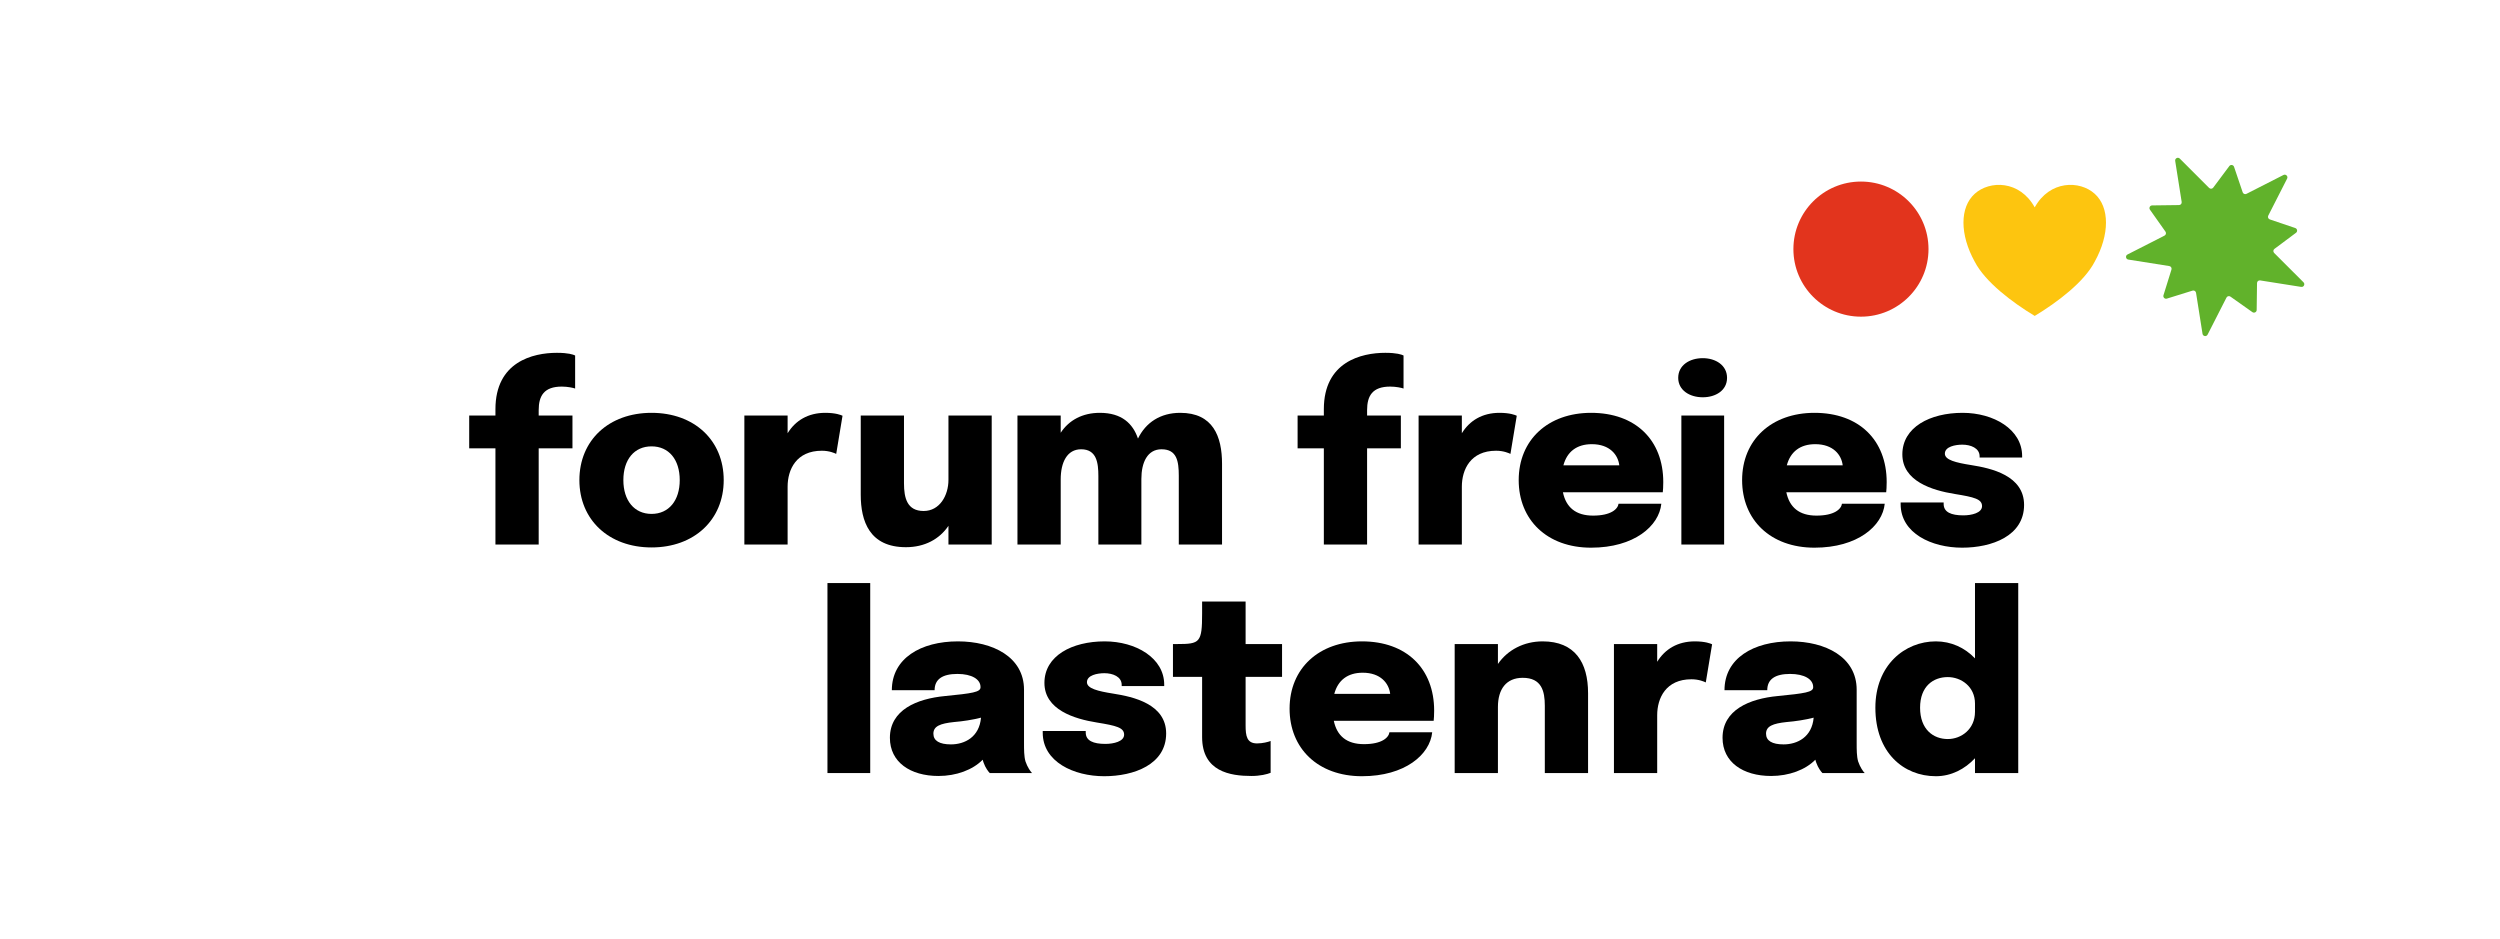
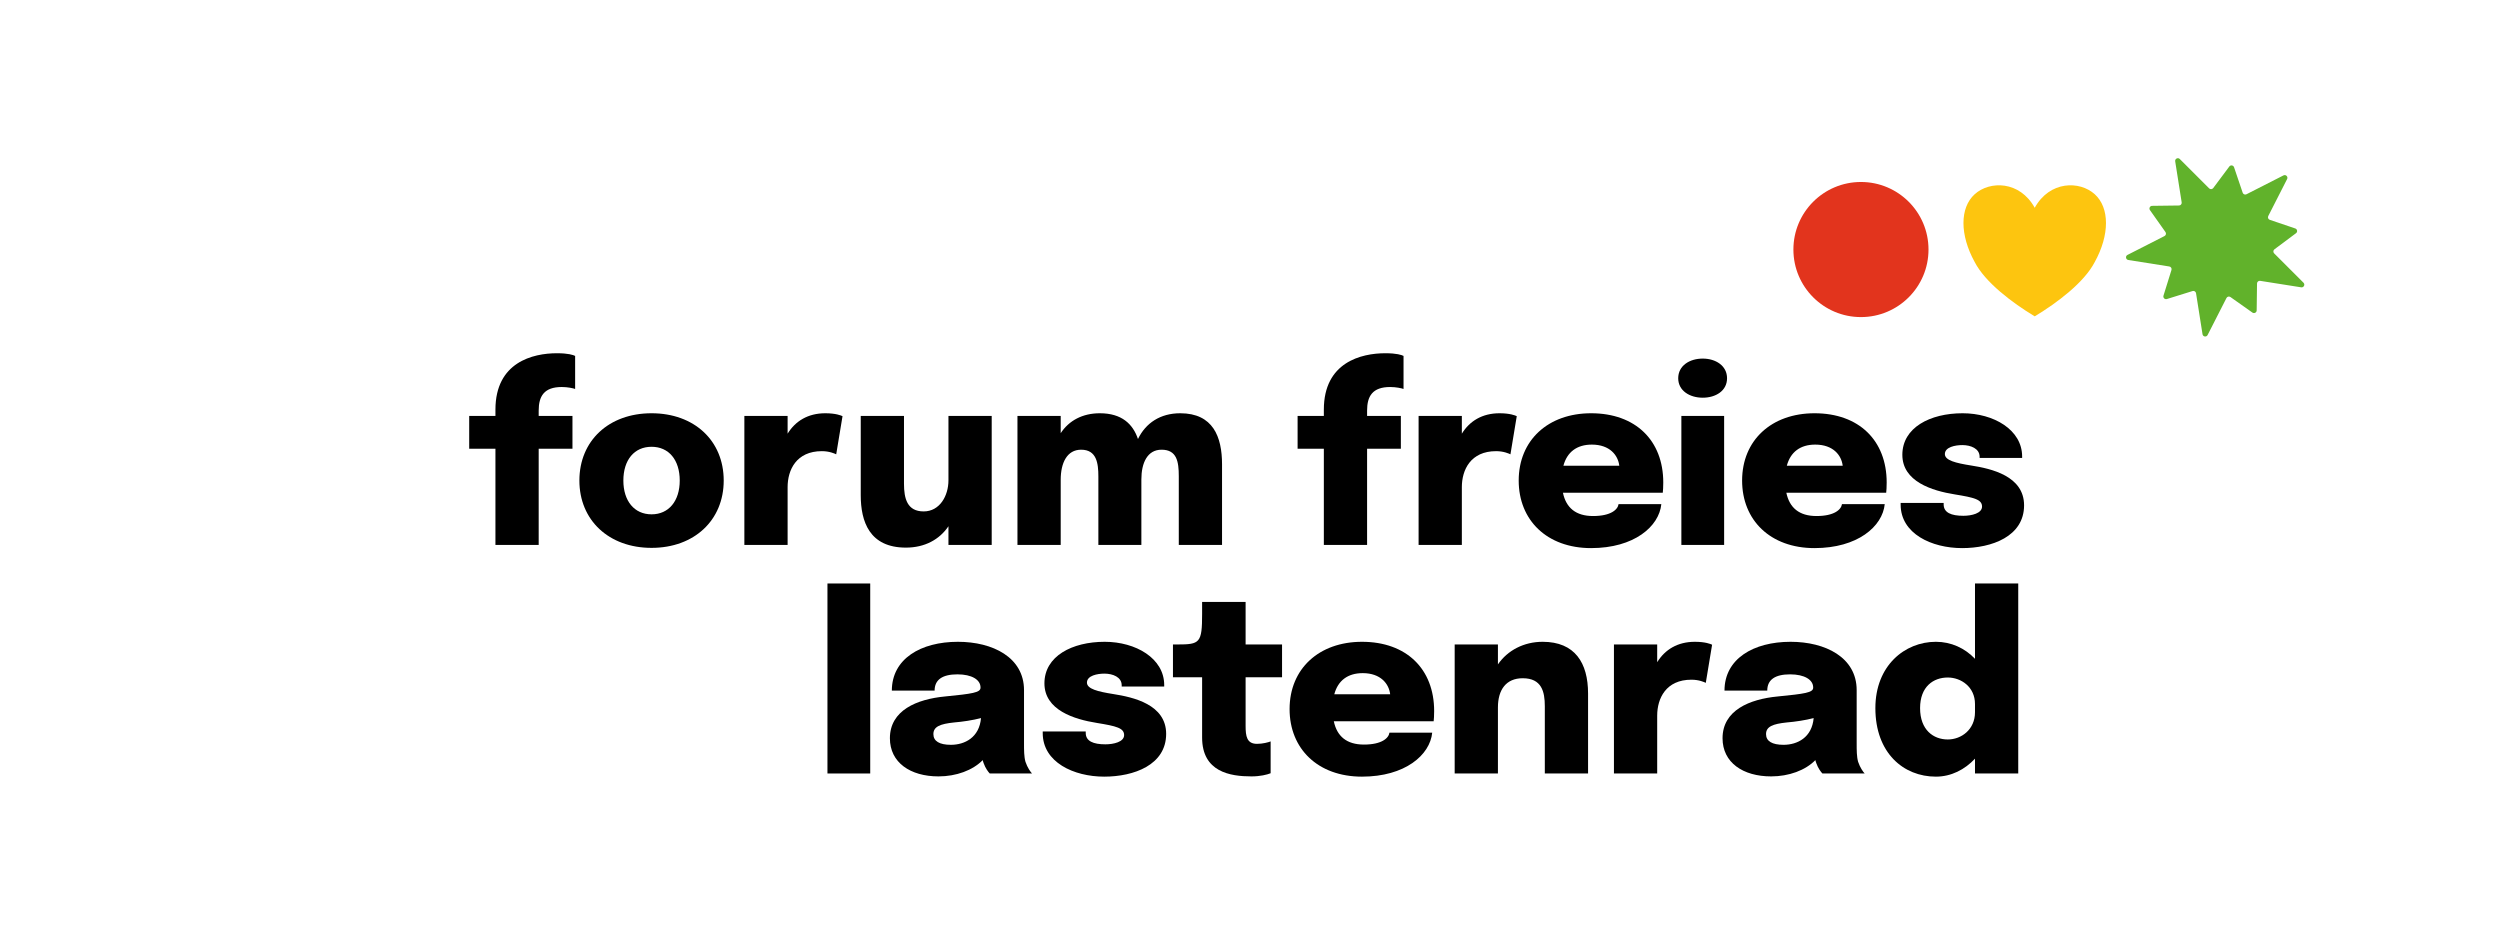
<svg xmlns="http://www.w3.org/2000/svg" width="100%" height="100%" viewBox="0 0 831 312" version="1.1" xml:space="preserve" style="fill-rule:evenodd;clip-rule:evenodd;stroke-linejoin:round;stroke-miterlimit:2;">
-   <rect id="forumfreieslastenrad" x="0.119" y="0.014" width="830.478" height="311.811" style="fill:none;" />
-   <g transform="matrix(1.61709,0,0,1.61709,-790.53,-877.54)">
+   <rect id="forumfreieslastenrad" x="0.119" y="0.155" width="830.478" height="311.811" style="fill:none;" />
+   <g transform="matrix(1.61709,0,0,1.61709,-790.53,-877.399)">
    <g transform="matrix(49.9432,0,0,49.9432,584.756,654.595)">
      <path d="M0.119,-0l0.178,-0l0,-0.396l0.139,-0l-0,-0.135l-0.139,-0l0,-0.022c0,-0.059 0.022,-0.097 0.095,-0.097c0.024,0 0.047,0.005 0.055,0.008l0,-0.136c-0.008,-0.004 -0.028,-0.011 -0.075,-0.011c-0.099,0 -0.253,0.037 -0.253,0.232l0,0.026l-0.108,-0l-0,0.135l0.108,-0l0,0.396Z" style="fill-rule:nonzero;" />
    </g>
    <g transform="matrix(49.9432,0,0,49.9432,606.507,654.595)">
      <path d="M0.326,0.012c0.176,0 0.297,-0.114 0.297,-0.277c0,-0.164 -0.121,-0.277 -0.297,-0.277c-0.176,0 -0.297,0.113 -0.297,0.277c0,0.163 0.121,0.277 0.297,0.277Zm0,-0.138c-0.071,0 -0.116,-0.055 -0.116,-0.139c0,-0.085 0.045,-0.139 0.116,-0.139c0.071,0 0.116,0.054 0.116,0.139c0,0.084 -0.045,0.139 -0.116,0.139Z" style="fill-rule:nonzero;" />
    </g>
    <g transform="matrix(49.9432,0,0,49.9432,639.07,654.595)">
      <path d="M0.056,-0l0.178,-0l0,-0.238c0,-0.071 0.036,-0.148 0.141,-0.148c0.031,0 0.053,0.01 0.059,0.013l0.026,-0.157c-0.006,-0.003 -0.028,-0.012 -0.071,-0.012c-0.071,0 -0.123,0.032 -0.155,0.084l0,-0.073l-0.178,-0l-0,0.531Z" style="fill-rule:nonzero;" />
    </g>
    <g transform="matrix(49.9432,0,0,49.9432,662.992,654.595)">
      <path d="M0.242,0.011c0.077,-0 0.138,-0.033 0.175,-0.088l-0,0.077l0.178,-0l-0,-0.531l-0.178,-0l-0,0.265c-0,0.064 -0.036,0.128 -0.102,0.128c-0.068,-0 -0.081,-0.053 -0.081,-0.114l-0,-0.279l-0.178,-0l-0,0.326c-0,0.109 0.036,0.216 0.186,0.216Z" style="fill-rule:nonzero;" />
    </g>
    <g transform="matrix(49.9432,0,0,49.9432,695.206,654.595)">
      <path d="M0.056,-0l0.178,-0l-0,-0.268c-0,-0.07 0.026,-0.124 0.084,-0.124c0.064,-0 0.071,0.056 0.071,0.11l-0,0.282l0.177,-0l-0,-0.27c-0,-0.068 0.025,-0.122 0.083,-0.122c0.063,-0 0.071,0.049 0.071,0.109l-0,0.283l0.178,-0l0,-0.332c0,-0.113 -0.037,-0.21 -0.172,-0.21c-0.082,0 -0.142,0.04 -0.174,0.106c-0.021,-0.062 -0.067,-0.106 -0.157,-0.106c-0.071,0 -0.127,0.03 -0.161,0.082l-0,-0.071l-0.178,-0l-0,0.531Z" style="fill-rule:nonzero;" />
    </g>
    <g transform="matrix(49.9432,0,0,49.9432,755.038,654.595)">
      <path d="M0.119,-0l0.178,-0l0,-0.396l0.139,-0l-0,-0.135l-0.139,-0l0,-0.022c0,-0.059 0.022,-0.097 0.095,-0.097c0.024,0 0.047,0.005 0.055,0.008l0,-0.136c-0.008,-0.004 -0.028,-0.011 -0.075,-0.011c-0.099,0 -0.253,0.037 -0.253,0.232l0,0.026l-0.108,-0l-0,0.135l0.108,-0l0,0.396Z" style="fill-rule:nonzero;" />
    </g>
    <g transform="matrix(49.9432,0,0,49.9432,777.662,654.595)">
      <path d="M0.056,-0l0.178,-0l0,-0.238c0,-0.071 0.036,-0.148 0.141,-0.148c0.031,0 0.053,0.01 0.059,0.013l0.026,-0.157c-0.006,-0.003 -0.028,-0.012 -0.071,-0.012c-0.071,0 -0.123,0.032 -0.155,0.084l0,-0.073l-0.178,-0l-0,0.531Z" style="fill-rule:nonzero;" />
    </g>
    <g transform="matrix(49.9432,0,0,49.9432,799.587,654.595)">
      <path d="M0.616,-0.168l-0.176,-0c-0.003,0.022 -0.031,0.049 -0.105,0.049c-0.071,0 -0.111,-0.034 -0.124,-0.096l0.411,0c0.001,-0.008 0.002,-0.024 0.002,-0.042c-0,-0.173 -0.114,-0.285 -0.297,-0.285c-0.177,0 -0.298,0.111 -0.298,0.277c0,0.163 0.116,0.278 0.298,0.278c0.177,-0 0.28,-0.089 0.289,-0.181Zm-0.286,-0.245c0.074,0 0.108,0.044 0.113,0.087l-0.23,-0c0.015,-0.056 0.055,-0.087 0.117,-0.087Z" style="fill-rule:nonzero;" />
    </g>
    <g transform="matrix(49.9432,0,0,49.9432,832.175,654.595)">
      <path d="M0.134,-0.606c0.053,0 0.1,-0.028 0.1,-0.08c0,-0.052 -0.047,-0.081 -0.1,-0.081c-0.054,0 -0.101,0.029 -0.101,0.081c0,0.051 0.047,0.08 0.101,0.08Zm-0.088,0.606l0.176,-0l0,-0.531l-0.176,-0l-0,0.531Z" style="fill-rule:nonzero;" />
    </g>
    <g transform="matrix(49.9432,0,0,49.9432,845.51,654.595)">
      <path d="M0.616,-0.168l-0.176,-0c-0.003,0.022 -0.031,0.049 -0.105,0.049c-0.071,0 -0.111,-0.034 -0.124,-0.096l0.411,0c0.001,-0.008 0.002,-0.024 0.002,-0.042c-0,-0.173 -0.114,-0.285 -0.297,-0.285c-0.177,0 -0.298,0.111 -0.298,0.277c0,0.163 0.116,0.278 0.298,0.278c0.177,-0 0.28,-0.089 0.289,-0.181Zm-0.286,-0.245c0.074,0 0.108,0.044 0.113,0.087l-0.23,-0c0.015,-0.056 0.055,-0.087 0.117,-0.087Z" style="fill-rule:nonzero;" />
    </g>
    <g transform="matrix(49.9432,0,0,49.9432,878.098,654.595)">
      <path d="M0.282,0.013c0.122,-0 0.255,-0.048 0.255,-0.176c-0,-0.121 -0.135,-0.151 -0.218,-0.164c-0.063,-0.01 -0.108,-0.021 -0.108,-0.047c-0,-0.029 0.043,-0.037 0.072,-0.037c0.034,-0 0.071,0.014 0.071,0.048l0,0.005l0.175,0l0,-0.006c0,-0.11 -0.117,-0.178 -0.245,-0.178c-0.134,0 -0.248,0.059 -0.248,0.171c0,0.11 0.122,0.148 0.216,0.163c0.08,0.013 0.112,0.021 0.112,0.05c0,0.028 -0.043,0.038 -0.077,0.038c-0.05,0 -0.081,-0.013 -0.081,-0.047l0,-0.006l-0.177,0l0,0.007c0,0.12 0.128,0.179 0.253,0.179Z" style="fill-rule:nonzero;" />
    </g>
    <g transform="matrix(49.9432,0,0,49.9432,655.801,701.572)">
      <rect x="0.063" y="-0.782" width="0.176" height="0.782" style="fill-rule:nonzero;" />
    </g>
    <g transform="matrix(49.9432,0,0,49.9432,670.084,701.572)">
      <path d="M0.234,0.012c0.073,-0 0.141,-0.025 0.182,-0.067c0.001,0.004 0.002,0.008 0.004,0.013c0.007,0.02 0.019,0.036 0.025,0.042l0.174,0c-0.006,-0.006 -0.019,-0.024 -0.027,-0.048c-0.006,-0.021 -0.006,-0.048 -0.006,-0.077l-0,-0.218c-0,-0.135 -0.129,-0.199 -0.272,-0.199c-0.153,0 -0.272,0.07 -0.272,0.201l0.176,0c0,-0.045 0.032,-0.067 0.094,-0.067c0.059,-0 0.095,0.022 0.095,0.054l-0,0.001c-0,0.02 -0.034,0.025 -0.146,0.036c-0.116,0.011 -0.227,0.057 -0.227,0.172c0,0.1 0.084,0.157 0.2,0.157Zm0.051,-0.13c-0.047,-0 -0.072,-0.015 -0.072,-0.044c0,-0.031 0.028,-0.042 0.085,-0.048c0.036,-0.003 0.076,-0.009 0.111,-0.018c-0.007,0.08 -0.067,0.11 -0.124,0.11Z" style="fill-rule:nonzero;" />
    </g>
    <g transform="matrix(49.9432,0,0,49.9432,701.748,701.572)">
      <path d="M0.282,0.013c0.122,-0 0.255,-0.048 0.255,-0.176c-0,-0.121 -0.135,-0.151 -0.218,-0.164c-0.063,-0.01 -0.108,-0.021 -0.108,-0.047c-0,-0.029 0.043,-0.037 0.072,-0.037c0.034,-0 0.071,0.014 0.071,0.048l0,0.005l0.175,0l0,-0.006c0,-0.11 -0.117,-0.178 -0.245,-0.178c-0.134,0 -0.248,0.059 -0.248,0.171c0,0.11 0.122,0.148 0.216,0.163c0.08,0.013 0.112,0.021 0.112,0.05c0,0.028 -0.043,0.038 -0.077,0.038c-0.05,0 -0.081,-0.013 -0.081,-0.047l0,-0.006l-0.177,0l0,0.007c0,0.12 0.128,0.179 0.253,0.179Z" style="fill-rule:nonzero;" />
    </g>
    <g transform="matrix(49.9432,0,0,49.9432,729.417,701.572)">
      <path d="M0.334,0.012c0.036,0 0.064,-0.007 0.079,-0.013l-0,-0.131c-0.01,0.004 -0.033,0.01 -0.056,0.01c-0.042,-0 -0.047,-0.031 -0.047,-0.074l0,-0.2l0.15,-0l0,-0.135l-0.15,-0l0,-0.175l-0.179,0l0,0.049c0,0.12 -0.009,0.126 -0.102,0.126l-0.018,-0l-0,0.135l0.12,-0l0,0.248c0,0.142 0.116,0.16 0.203,0.16Z" style="fill-rule:nonzero;" />
    </g>
    <g transform="matrix(49.9432,0,0,49.9432,752.491,701.572)">
      <path d="M0.616,-0.168l-0.176,-0c-0.003,0.022 -0.031,0.049 -0.105,0.049c-0.071,0 -0.111,-0.034 -0.124,-0.096l0.411,0c0.001,-0.008 0.002,-0.024 0.002,-0.042c-0,-0.173 -0.114,-0.285 -0.297,-0.285c-0.177,0 -0.298,0.111 -0.298,0.277c0,0.163 0.116,0.278 0.298,0.278c0.177,-0 0.28,-0.089 0.289,-0.181Zm-0.286,-0.245c0.074,0 0.108,0.044 0.113,0.087l-0.23,-0c0.015,-0.056 0.055,-0.087 0.117,-0.087Z" style="fill-rule:nonzero;" />
    </g>
    <g transform="matrix(49.9432,0,0,49.9432,785.078,701.572)">
      <path d="M0.056,-0l0.178,-0l-0,-0.272c-0,-0.073 0.034,-0.12 0.102,-0.12c0.078,-0 0.091,0.055 0.091,0.115l0,0.277l0.178,-0l0,-0.329c0,-0.126 -0.054,-0.213 -0.187,-0.213c-0.077,0 -0.144,0.035 -0.184,0.093l-0,-0.082l-0.178,-0l-0,0.531Z" style="fill-rule:nonzero;" />
    </g>
    <g transform="matrix(49.9432,0,0,49.9432,817.816,701.572)">
      <path d="M0.056,-0l0.178,-0l0,-0.238c0,-0.071 0.036,-0.148 0.141,-0.148c0.031,0 0.053,0.01 0.059,0.013l0.026,-0.157c-0.006,-0.003 -0.028,-0.012 -0.071,-0.012c-0.071,0 -0.123,0.032 -0.155,0.084l0,-0.073l-0.178,-0l-0,0.531Z" style="fill-rule:nonzero;" />
    </g>
    <g transform="matrix(49.9432,0,0,49.9432,841.239,701.572)">
      <path d="M0.234,0.012c0.073,-0 0.141,-0.025 0.182,-0.067c0.001,0.004 0.002,0.008 0.004,0.013c0.007,0.02 0.019,0.036 0.025,0.042l0.174,0c-0.006,-0.006 -0.019,-0.024 -0.027,-0.048c-0.006,-0.021 -0.006,-0.048 -0.006,-0.077l-0,-0.218c-0,-0.135 -0.129,-0.199 -0.272,-0.199c-0.153,0 -0.272,0.07 -0.272,0.201l0.176,0c0,-0.045 0.032,-0.067 0.094,-0.067c0.059,-0 0.095,0.022 0.095,0.054l-0,0.001c-0,0.02 -0.034,0.025 -0.146,0.036c-0.116,0.011 -0.227,0.057 -0.227,0.172c0,0.1 0.084,0.157 0.2,0.157Zm0.051,-0.13c-0.047,-0 -0.072,-0.015 -0.072,-0.044c0,-0.031 0.028,-0.042 0.085,-0.048c0.036,-0.003 0.076,-0.009 0.111,-0.018c-0.007,0.08 -0.067,0.11 -0.124,0.11Z" style="fill-rule:nonzero;" />
    </g>
    <g transform="matrix(49.9432,0,0,49.9432,872.903,701.572)">
      <path d="M0.278,0.013c0.063,-0 0.119,-0.029 0.161,-0.074l-0,0.061l0.178,-0l0,-0.782l-0.178,0l-0,0.31c-0.042,-0.044 -0.098,-0.07 -0.161,-0.07c-0.128,0 -0.249,0.098 -0.249,0.273c0,0.185 0.116,0.282 0.249,0.282Zm0.049,-0.153c-0.059,0 -0.114,-0.039 -0.114,-0.129c0,-0.089 0.055,-0.126 0.114,-0.126c0.055,-0 0.112,0.039 0.112,0.109l-0,0.034c-0,0.071 -0.056,0.112 -0.112,0.112Z" style="fill-rule:nonzero;" />
    </g>
  </g>
  <g>
-     <path d="M641.035,82.804c-0,-12.401 -10.054,-22.454 -22.455,-22.454c-12.4,-0 -22.453,10.053 -22.453,22.454c-0,12.402 10.053,22.455 22.453,22.455c12.401,-0 22.455,-10.053 22.455,-22.455" style="fill:#e2341d;" />
-     <path d="M676.34,68.926c4.987,-9.023 14.96,-9.023 19.947,-4.512c4.987,4.512 4.987,13.534 -0,22.556c-3.491,6.767 -12.467,13.534 -19.947,18.045c-7.48,-4.511 -16.456,-11.278 -19.946,-18.045c-4.987,-9.022 -4.987,-18.044 -0,-22.556c4.986,-4.511 14.96,-4.511 19.946,4.512Z" style="fill:#fdc50f;" />
-     <path d="M760.238,59.373l-6.27,12.3c-0.249,0.489 -0.007,1.084 0.512,1.26l8.469,2.869c0.685,0.232 0.829,1.14 0.249,1.573l-7.17,5.352c-0.44,0.327 -0.486,0.97 -0.098,1.357l9.757,9.757c0.616,0.617 0.084,1.661 -0.776,1.524l-13.635,-2.154c-0.541,-0.086 -1.032,0.329 -1.04,0.877l-0.117,8.945c-0.009,0.724 -0.828,1.141 -1.42,0.723l-7.3,-5.162c-0.447,-0.317 -1.072,-0.163 -1.321,0.326l-6.27,12.301c-0.397,0.776 -1.555,0.592 -1.691,-0.269l-2.154,-13.63c-0.086,-0.542 -0.632,-0.882 -1.156,-0.719l-8.541,2.657c-0.692,0.216 -1.342,-0.434 -1.127,-1.126l2.658,-8.54c0.163,-0.524 -0.176,-1.071 -0.718,-1.156l-13.631,-2.155c-0.861,-0.135 -1.045,-1.294 -0.269,-1.69l12.302,-6.271c0.488,-0.249 0.642,-0.873 0.325,-1.321l-5.161,-7.3c-0.419,-0.592 -0.002,-1.411 0.722,-1.42l8.946,-0.117c0.547,-0.007 0.961,-0.499 0.876,-1.041l-2.155,-13.633c-0.136,-0.861 0.909,-1.392 1.525,-0.776l9.757,9.756c0.388,0.389 1.029,0.342 1.358,-0.097l5.351,-7.171c0.434,-0.581 1.341,-0.437 1.573,0.25l2.869,8.468c0.176,0.519 0.772,0.761 1.261,0.512l12.299,-6.269c0.777,-0.396 1.606,0.434 1.211,1.21" style="fill:#61b22b;" />
+     <path d="M641.035,82.946c-0,-12.402 -10.054,-22.455 -22.455,-22.455c-12.4,-0 -22.453,10.053 -22.453,22.455c-0,12.401 10.053,22.454 22.453,22.454c12.401,0 22.455,-10.053 22.455,-22.454" style="fill:#e2341d;" />
+     <path d="M676.34,69.067c4.987,-9.023 14.96,-9.023 19.947,-4.512c4.987,4.512 4.987,13.534 -0,22.557c-3.491,6.766 -12.467,13.533 -19.947,18.044c-7.48,-4.511 -16.456,-11.278 -19.946,-18.044c-4.987,-9.023 -4.987,-18.045 -0,-22.557c4.986,-4.511 14.96,-4.511 19.946,4.512Z" style="fill:#fdc50f;" />
+     <path d="M760.238,59.514l-6.27,12.3c-0.249,0.489 -0.007,1.084 0.512,1.26l8.469,2.869c0.685,0.232 0.829,1.14 0.249,1.573l-7.17,5.352c-0.44,0.328 -0.486,0.97 -0.098,1.357l9.757,9.757c0.616,0.617 0.084,1.661 -0.776,1.525l-13.635,-2.154c-0.541,-0.086 -1.032,0.328 -1.04,0.876l-0.117,8.946c-0.009,0.723 -0.828,1.14 -1.42,0.722l-7.3,-5.162c-0.447,-0.317 -1.072,-0.163 -1.321,0.326l-6.27,12.301c-0.397,0.776 -1.555,0.592 -1.691,-0.269l-2.154,-13.63c-0.086,-0.542 -0.632,-0.882 -1.156,-0.719l-8.541,2.657c-0.692,0.216 -1.342,-0.434 -1.127,-1.126l2.658,-8.54c0.163,-0.524 -0.176,-1.071 -0.718,-1.156l-13.631,-2.155c-0.861,-0.135 -1.045,-1.294 -0.269,-1.69l12.302,-6.271c0.488,-0.249 0.642,-0.873 0.325,-1.321l-5.161,-7.3c-0.419,-0.592 -0.002,-1.411 0.722,-1.42l8.946,-0.117c0.547,-0.007 0.961,-0.499 0.876,-1.041l-2.155,-13.633c-0.136,-0.861 0.909,-1.392 1.525,-0.776l9.757,9.756c0.388,0.389 1.029,0.342 1.358,-0.097l5.351,-7.171c0.434,-0.58 1.341,-0.436 1.573,0.25l2.869,8.468c0.176,0.519 0.772,0.761 1.261,0.512l12.299,-6.268c0.777,-0.397 1.606,0.433 1.211,1.209" style="fill:#61b22b;" />
  </g>
</svg>
